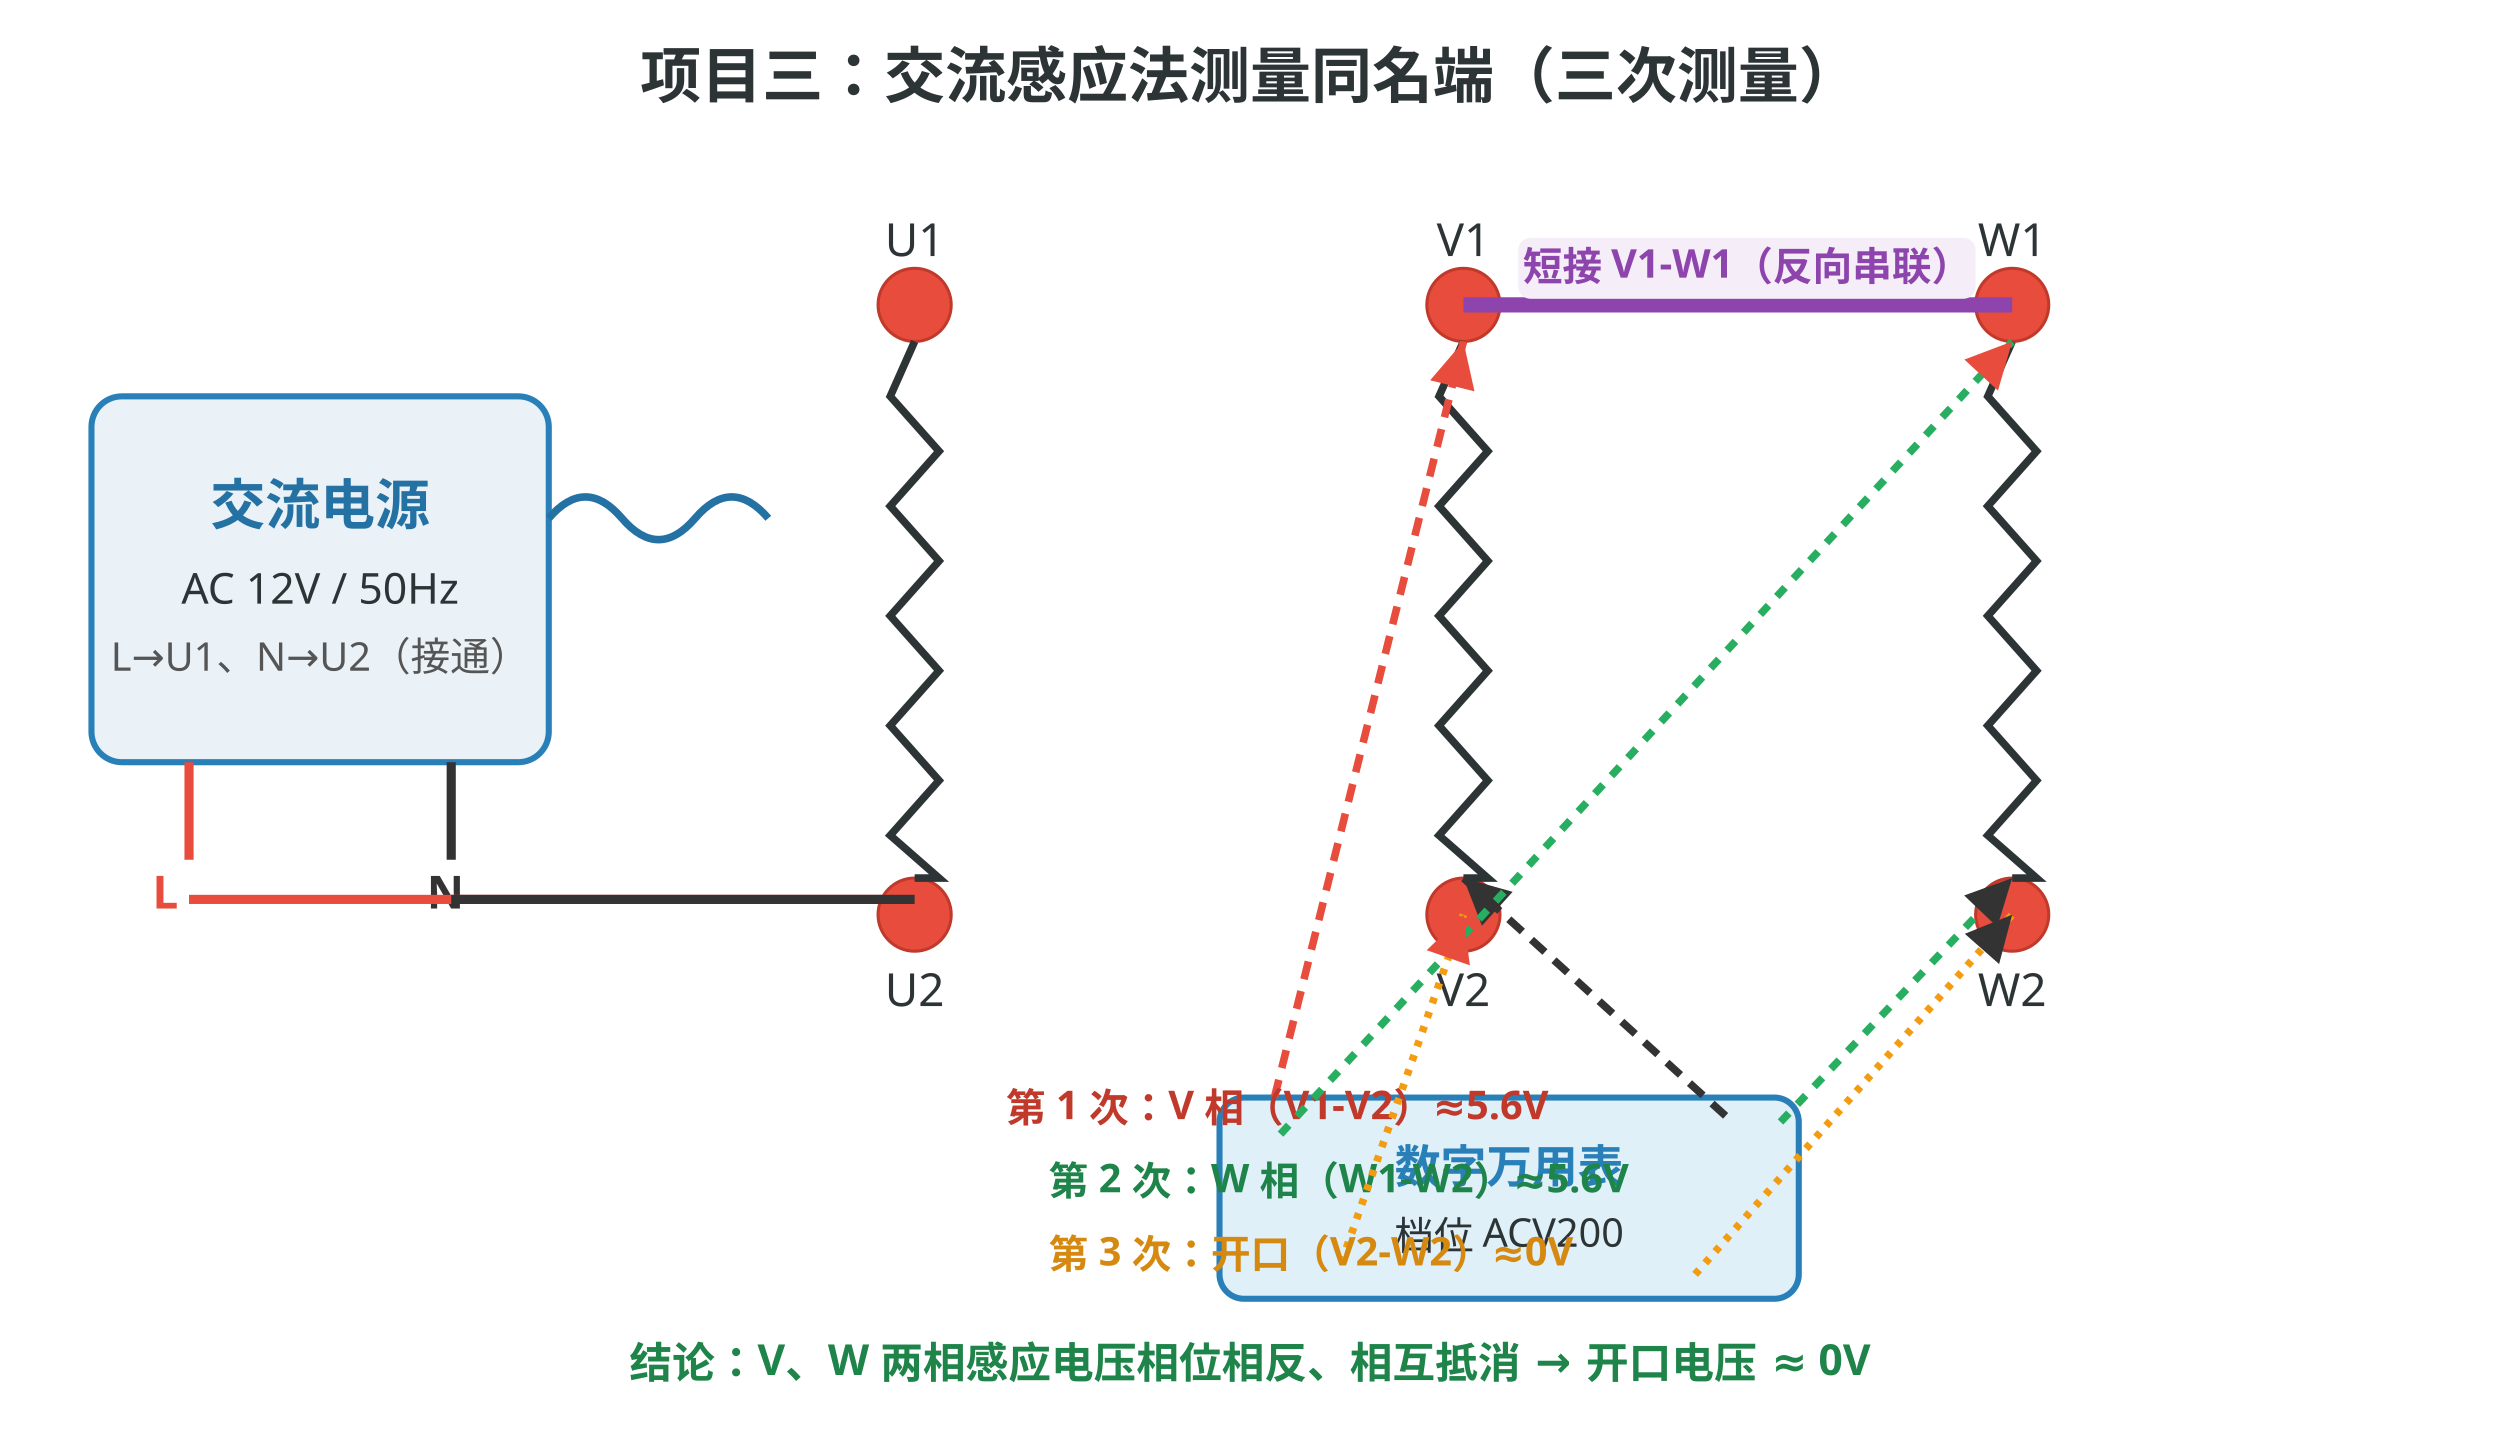
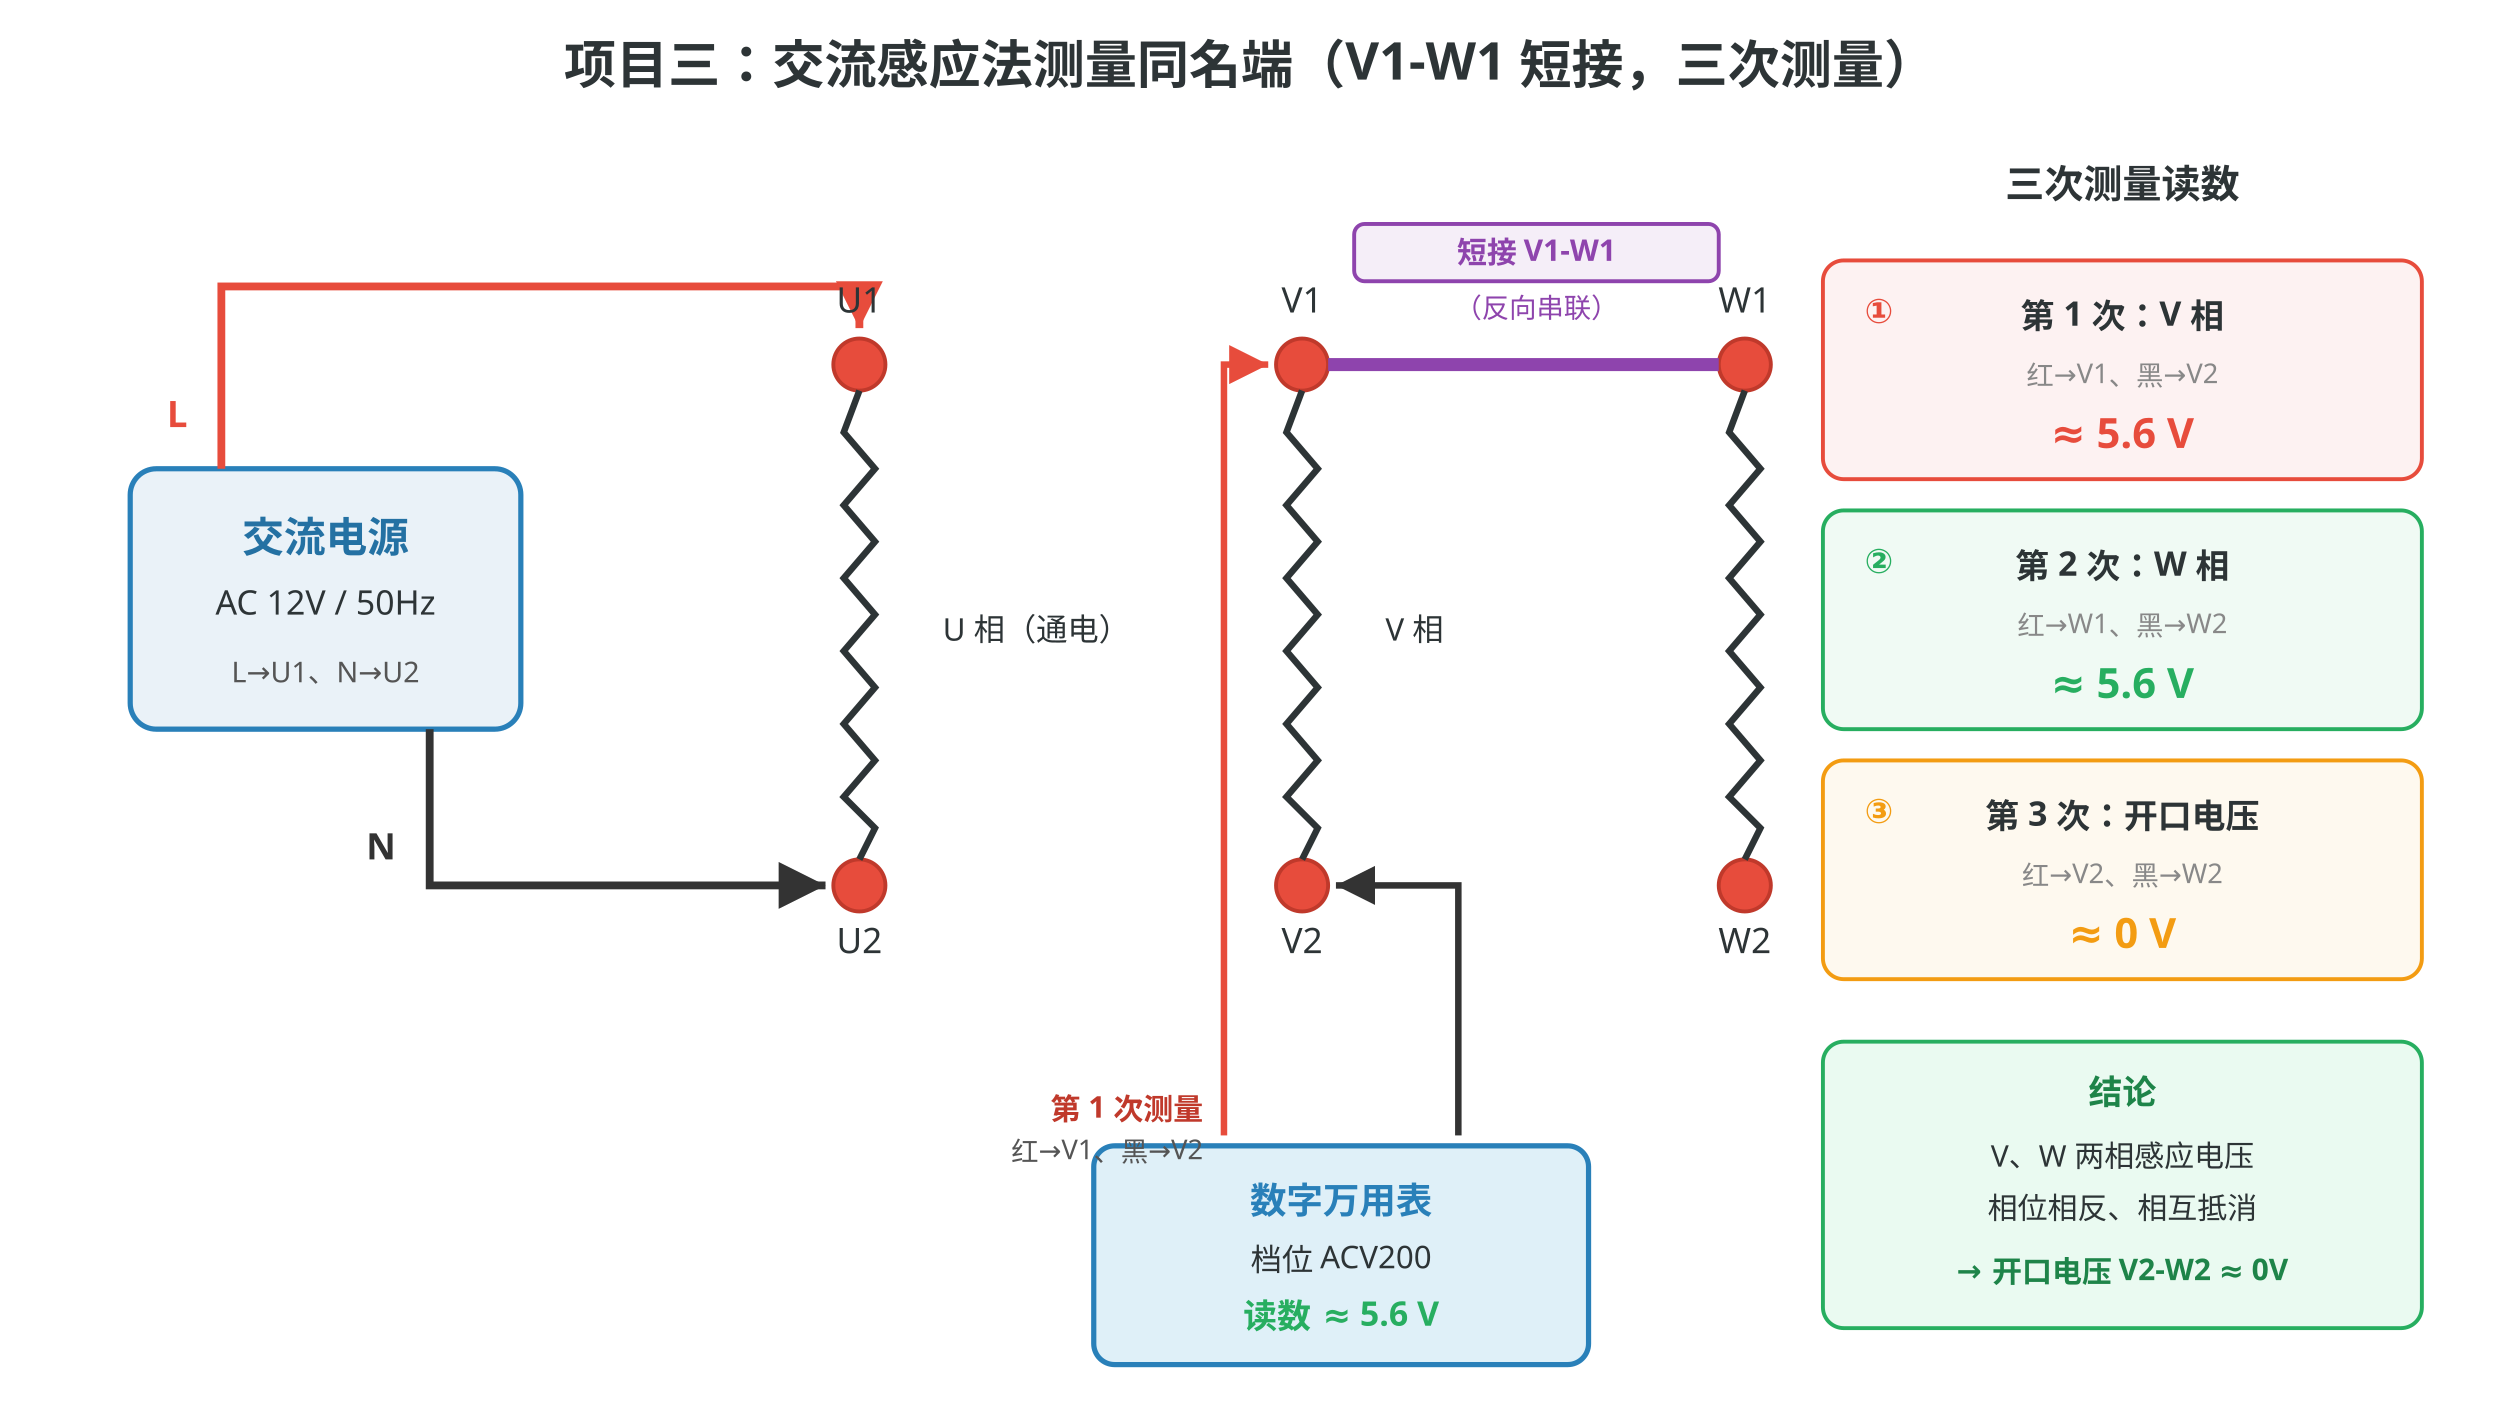
- <svg xmlns="http://www.w3.org/2000/svg" viewBox="0 0 820 470" font-family="Microsoft YaHei, sans-serif">
+ <svg xmlns="http://www.w3.org/2000/svg" viewBox="0 0 960 540" font-family="Microsoft YaHei, sans-serif">
  <defs>
    <marker id="aR3" markerWidth="8" markerHeight="8" refX="6" refY="3" orient="auto">
      <path d="M0,0 L6,3 L0,6 Z" fill="#e74c3c" />
    </marker>
    <marker id="aK3" markerWidth="8" markerHeight="8" refX="6" refY="3" orient="auto">
      <path d="M0,0 L6,3 L0,6 Z" fill="#333" />
    </marker>
  </defs>
-   <text x="410" y="32" text-anchor="middle" font-size="20" font-weight="bold" fill="#2d3436">项目三：交流感应法测量同名端（三次测量）</text>
-   <rect x="30" y="130" width="150" height="120" rx="10" fill="#eaf2f8" stroke="#2980b9" stroke-width="2" />
-   <text x="105" y="172" text-anchor="middle" font-size="18" font-weight="bold" fill="#2471a3">交流电源</text>
-   <text x="105" y="198" text-anchor="middle" font-size="14" fill="#2d3436">AC 12V / 50Hz</text>
-   <text x="105" y="220" text-anchor="middle" font-size="13" fill="#555">L→U1、N→U2（接通）</text>
-   <line x1="62" y1="250" x2="62" y2="282" stroke="#e74c3c" stroke-width="3" />
-   <text x="50" y="298" font-size="15" font-weight="bold" fill="#e74c3c">L</text>
-   <line x1="148" y1="250" x2="148" y2="282" stroke="#333" stroke-width="3" />
-   <text x="140" y="298" font-size="15" font-weight="bold" fill="#333">N</text>
-   <path d="M180,170 Q192,156 204,170 Q216,184 228,170 Q240,156 252,170" stroke="#2471a3" stroke-width="2.5" fill="none" />
-   <circle cx="300" cy="100" r="12" fill="#e74c3c" stroke="#c0392b" />
-   <circle cx="300" cy="300" r="12" fill="#e74c3c" stroke="#c0392b" />
-   <circle cx="480" cy="100" r="12" fill="#e74c3c" stroke="#c0392b" />
-   <circle cx="480" cy="300" r="12" fill="#e74c3c" stroke="#c0392b" />
-   <circle cx="660" cy="100" r="12" fill="#e74c3c" stroke="#c0392b" />
-   <circle cx="660" cy="300" r="12" fill="#e74c3c" stroke="#c0392b" />
-   <g font-size="15" fill="#2d3436" text-anchor="middle">
-     <text x="300" y="84">U1</text>
-     <text x="300" y="330">U2</text>
-     <text x="480" y="84">V1</text>
-     <text x="480" y="330">V2</text>
-     <text x="660" y="84">W1</text>
-     <text x="660" y="330">W2</text>
+   <text x="480" y="32" text-anchor="middle" font-size="20" font-weight="bold" fill="#2d3436">项目三：交流感应法测量同名端（V1-W1 短接，三次测量）</text>
+   <rect x="50" y="180" width="150" height="100" rx="10" fill="#eaf2f8" stroke="#2980b9" stroke-width="2" />
+   <text x="125" y="212" text-anchor="middle" font-size="16" font-weight="bold" fill="#2471a3">交流电源</text>
+   <text x="125" y="236" text-anchor="middle" font-size="13" fill="#2d3436">AC 12V / 50Hz</text>
+   <text x="125" y="262" text-anchor="middle" font-size="11" fill="#555">L→U1、N→U2</text>
+   <path d="M85,180 L85,110 L330,110 L330,126" stroke="#e74c3c" stroke-width="3" fill="none" marker-end="url(#aR3)" />
+   <text x="72" y="164" text-anchor="end" font-size="14" font-weight="bold" fill="#e74c3c">L</text>
+   <path d="M165,280 L165,340 L317,340" stroke="#333" stroke-width="3" fill="none" marker-end="url(#aK3)" />
+   <text x="152" y="330" text-anchor="end" font-size="14" font-weight="bold" fill="#333">N</text>
+   <g fill="#e74c3c" stroke="#c0392b" stroke-width="1.5">
+     <circle cx="330" cy="140" r="10" />
+     <circle cx="330" cy="340" r="10" />
+     <circle cx="500" cy="140" r="10" />
+     <circle cx="500" cy="340" r="10" />
+     <circle cx="670" cy="140" r="10" />
+     <circle cx="670" cy="340" r="10" />
+   </g>
+   <g font-size="13.5" fill="#2d3436" text-anchor="middle">
+     <text x="330" y="120">U1</text>
+     <text x="330" y="366">U2</text>
+     <text x="500" y="120">V1</text>
+     <text x="500" y="366">V2</text>
+     <text x="670" y="120">W1</text>
+     <text x="670" y="366">W2</text>
  </g>
  <g stroke="#2d3436" stroke-width="2.5" fill="none">
-     <path d="M300,112 L292,130 L308,148 L292,166 L308,184 L292,202 L308,220 L292,238 L308,256 L292,274 L308,288 L300,288" />
-     <path d="M480,112 L472,130 L488,148 L472,166 L488,184 L472,202 L488,220 L472,238 L488,256 L472,274 L488,288 L480,288" />
-     <path d="M660,112 L652,130 L668,148 L652,166 L668,184 L652,202 L668,220 L652,238 L668,256 L652,274 L668,288 L660,288" />
+     <path d="M330,150 L324,166 L336,180 L324,194 L336,208 L324,222 L336,236 L324,250 L336,264 L324,278 L336,292 L324,306 L336,318 L330,330" />
+     <path d="M500,150 L494,166 L506,180 L494,194 L506,208 L494,222 L506,236 L494,250 L506,264 L494,278 L506,292 L494,306 L506,318 L500,330" />
+     <path d="M670,150 L664,166 L676,180 L664,194 L676,208 L664,222 L676,236 L664,250 L676,264 L664,278 L676,292 L664,306 L676,318 L670,330" />
  </g>
-   <line x1="62" y1="295" x2="300" y2="295" stroke="#e74c3c" stroke-width="3" />
-   <line x1="148" y1="295" x2="300" y2="295" stroke="#333" stroke-width="3" />
-   <line x1="480" y1="100" x2="660" y2="100" stroke="#8e44ad" stroke-width="5" />
-   <rect x="498" y="78" width="150" height="20" rx="4" fill="#f5eef8" />
-   <text x="573" y="92" text-anchor="middle" font-size="13" fill="#8e44ad" font-weight="bold">短接 V1-W1（反向串联）</text>
-   <rect x="400" y="360" width="190" height="66" rx="8" fill="#dff0f8" stroke="#2980b9" stroke-width="2" />
-   <text x="495" y="388" text-anchor="middle" font-size="15" font-weight="bold" fill="#2980b9">数字万用表</text>
-   <text x="495" y="410" text-anchor="middle" font-size="13" fill="#2d3436">档位 ACV200</text>
-   <line x1="418" y1="360" x2="480" y2="112" stroke="#e74c3c" stroke-width="2.5" stroke-dasharray="6 4" marker-end="url(#aR3)" />
-   <line x1="566" y1="366" x2="480" y2="288" stroke="#333" stroke-width="2.5" stroke-dasharray="6 4" marker-end="url(#aK3)" />
-   <text x="330" y="368" font-size="13" fill="#c0392b" font-weight="bold">第 1 次：V 相（V1-V2）≈5.6V</text>
-   <line x1="420" y1="372" x2="660" y2="112" stroke="#27ae60" stroke-width="2.5" stroke-dasharray="4 4" marker-end="url(#aR3)" />
-   <line x1="584" y1="368" x2="660" y2="288" stroke="#27ae60" stroke-width="2.5" stroke-dasharray="4 4" marker-end="url(#aK3)" />
-   <text x="344" y="392" font-size="13" fill="#1e8449" font-weight="bold">第 2 次：W 相（W1-W2）≈5.6V</text>
-   <line x1="440" y1="414" x2="480" y2="300" stroke="#f39c12" stroke-width="2.5" stroke-dasharray="2 3" marker-end="url(#aR3)" />
-   <line x1="556" y1="418" x2="660" y2="300" stroke="#f39c12" stroke-width="2.5" stroke-dasharray="2 3" marker-end="url(#aK3)" />
-   <text x="344" y="416" font-size="13" fill="#d68910" font-weight="bold">第 3 次：开口（V2-W2）≈0V</text>
-   <text x="410" y="452" text-anchor="middle" font-size="14" fill="#1e8449" font-weight="bold">结论：V、W 两相感应电压相位相反、相互抵消 → 开口电压 ≈ 0V</text>
+   <text x="362" y="246" font-size="12" fill="#2d3436">U 相（通电）</text>
+   <text x="532" y="246" font-size="12" fill="#2d3436">V 相</text>
+   <text x="702" y="246" font-size="12" fill="#2d3436">W 相</text>
+   <line x1="510" y1="140" x2="660" y2="140" stroke="#8e44ad" stroke-width="5" />
+   <rect x="520" y="86" width="140" height="22" rx="4" fill="#f5eef8" stroke="#8e44ad" stroke-width="1.5" />
+   <text x="590" y="101" text-anchor="middle" font-size="11.5" font-weight="bold" fill="#8e44ad">短接 V1-W1</text>
+   <text x="590" y="122" text-anchor="middle" font-size="10.5" fill="#8e44ad">（反向串联）</text>
+   <rect x="420" y="440" width="190" height="84" rx="8" fill="#dff0f8" stroke="#2980b9" stroke-width="2" />
+   <text x="515" y="466" text-anchor="middle" font-size="14" font-weight="bold" fill="#2980b9">数字万用表</text>
+   <text x="515" y="488" text-anchor="middle" font-size="12" fill="#2d3436">档位 ACV200</text>
+   <text x="515" y="510" text-anchor="middle" font-size="13" font-weight="bold" fill="#27ae60">读数 ≈ 5.6 V</text>
+   <path d="M470,436 L470,140 L487,140" stroke="#e74c3c" stroke-width="2.5" fill="none" marker-end="url(#aR3)" />
+   <text x="462" y="430" text-anchor="end" font-size="11.5" font-weight="bold" fill="#c0392b">第 1 次测量</text>
+   <text x="462" y="446" text-anchor="end" font-size="10.5" fill="#555">红→V1、黑→V2</text>
+   <path d="M560,436 L560,340 L513,340" stroke="#333" stroke-width="2.5" fill="none" marker-end="url(#aK3)" />
+   <text x="815" y="76" text-anchor="middle" font-size="15" font-weight="bold" fill="#2d3436">三次测量读数</text>
+   <rect x="700" y="100" width="230" height="84" rx="8" fill="#fdf2f2" stroke="#e74c3c" stroke-width="1.5" />
+   <text x="716" y="124" font-size="13" font-weight="bold" fill="#e74c3c">①</text>
+   <text x="815" y="126" text-anchor="middle" font-size="13" font-weight="bold" fill="#2d3436">第 1 次：V 相</text>
+   <text x="815" y="148" text-anchor="middle" font-size="10.5" fill="#888">红→V1、黑→V2</text>
+   <text x="815" y="172" text-anchor="middle" font-size="16" font-weight="bold" fill="#e74c3c">≈ 5.6 V</text>
+   <rect x="700" y="196" width="230" height="84" rx="8" fill="#f0faf4" stroke="#27ae60" stroke-width="1.5" />
+   <text x="716" y="220" font-size="13" font-weight="bold" fill="#27ae60">②</text>
+   <text x="815" y="222" text-anchor="middle" font-size="13" font-weight="bold" fill="#2d3436">第 2 次：W 相</text>
+   <text x="815" y="244" text-anchor="middle" font-size="10.5" fill="#888">红→W1、黑→W2</text>
+   <text x="815" y="268" text-anchor="middle" font-size="16" font-weight="bold" fill="#27ae60">≈ 5.6 V</text>
+   <rect x="700" y="292" width="230" height="84" rx="8" fill="#fef9ef" stroke="#f39c12" stroke-width="1.5" />
+   <text x="716" y="316" font-size="13" font-weight="bold" fill="#f39c12">③</text>
+   <text x="815" y="318" text-anchor="middle" font-size="13" font-weight="bold" fill="#2d3436">第 3 次：开口电压</text>
+   <text x="815" y="340" text-anchor="middle" font-size="10.5" fill="#888">红→V2、黑→W2</text>
+   <text x="815" y="364" text-anchor="middle" font-size="16" font-weight="bold" fill="#f39c12">≈ 0 V</text>
+   <rect x="700" y="400" width="230" height="110" rx="8" fill="#eafaf1" stroke="#27ae60" stroke-width="1.5" />
+   <text x="815" y="424" text-anchor="middle" font-size="13" font-weight="bold" fill="#1e8449">结论</text>
+   <text x="815" y="448" text-anchor="middle" font-size="11.5" fill="#2d3436">V、W 两相感应电压</text>
+   <text x="815" y="468" text-anchor="middle" font-size="11.5" fill="#2d3436">相位相反、相互抵消</text>
+   <text x="815" y="492" text-anchor="middle" font-size="11.5" font-weight="bold" fill="#1e8449">→ 开口电压 V2-W2 ≈ 0V</text>
</svg>
